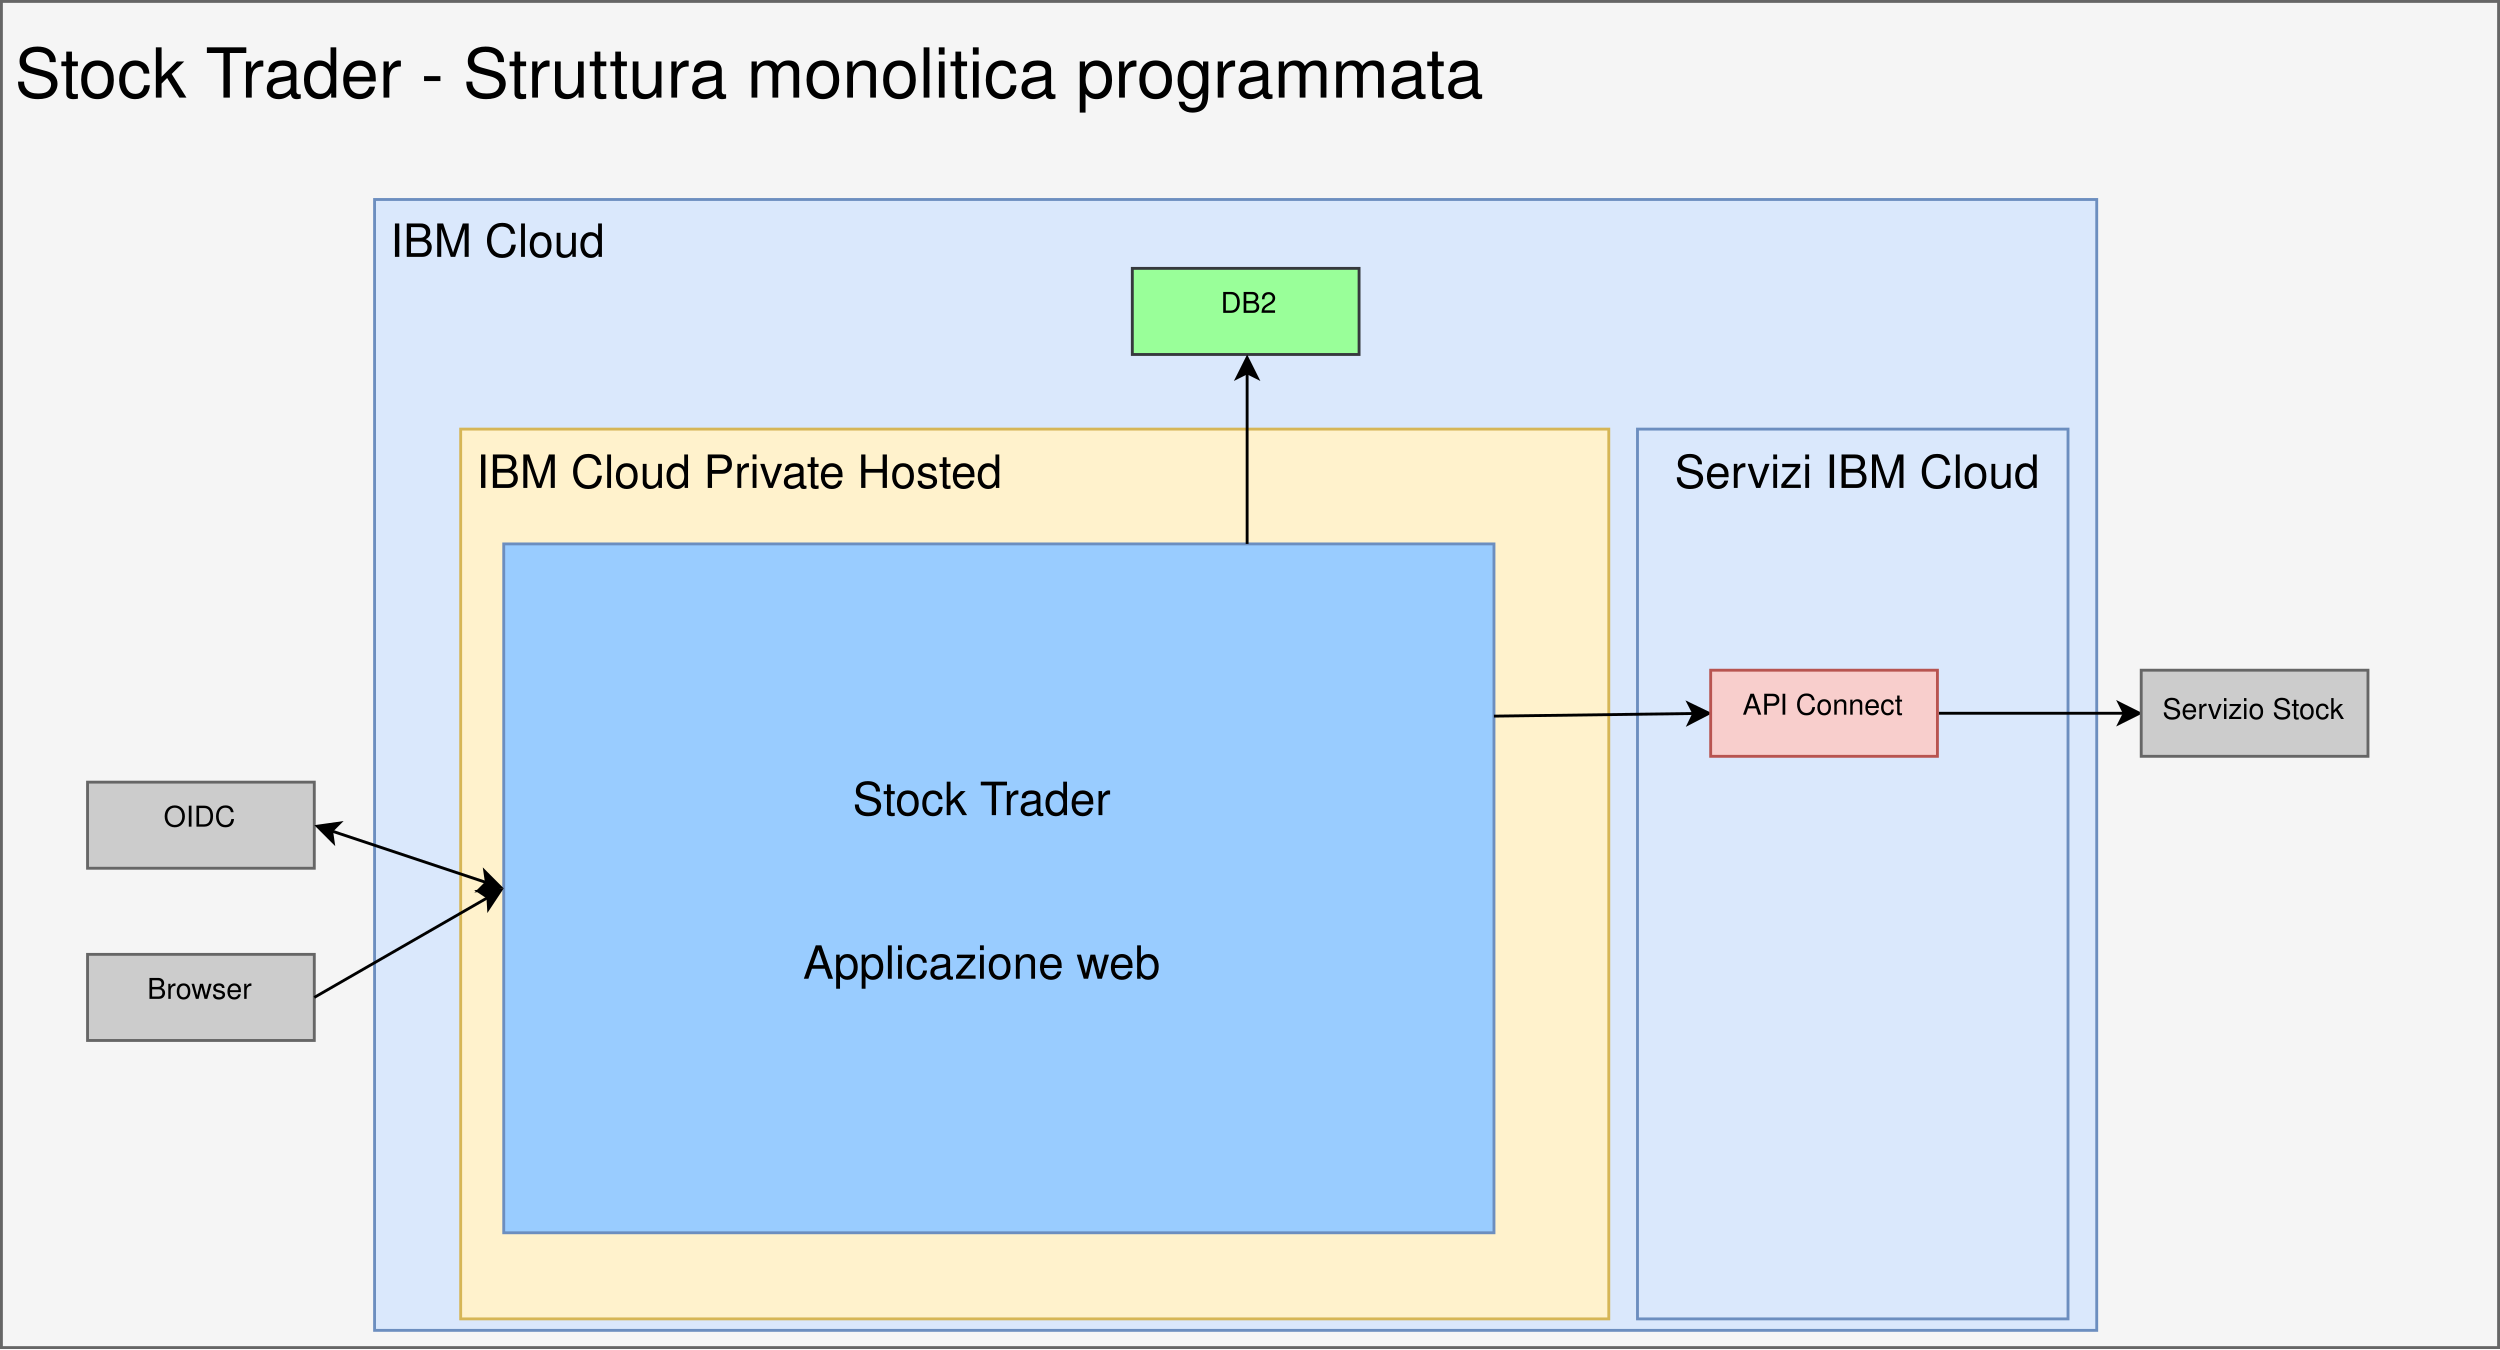
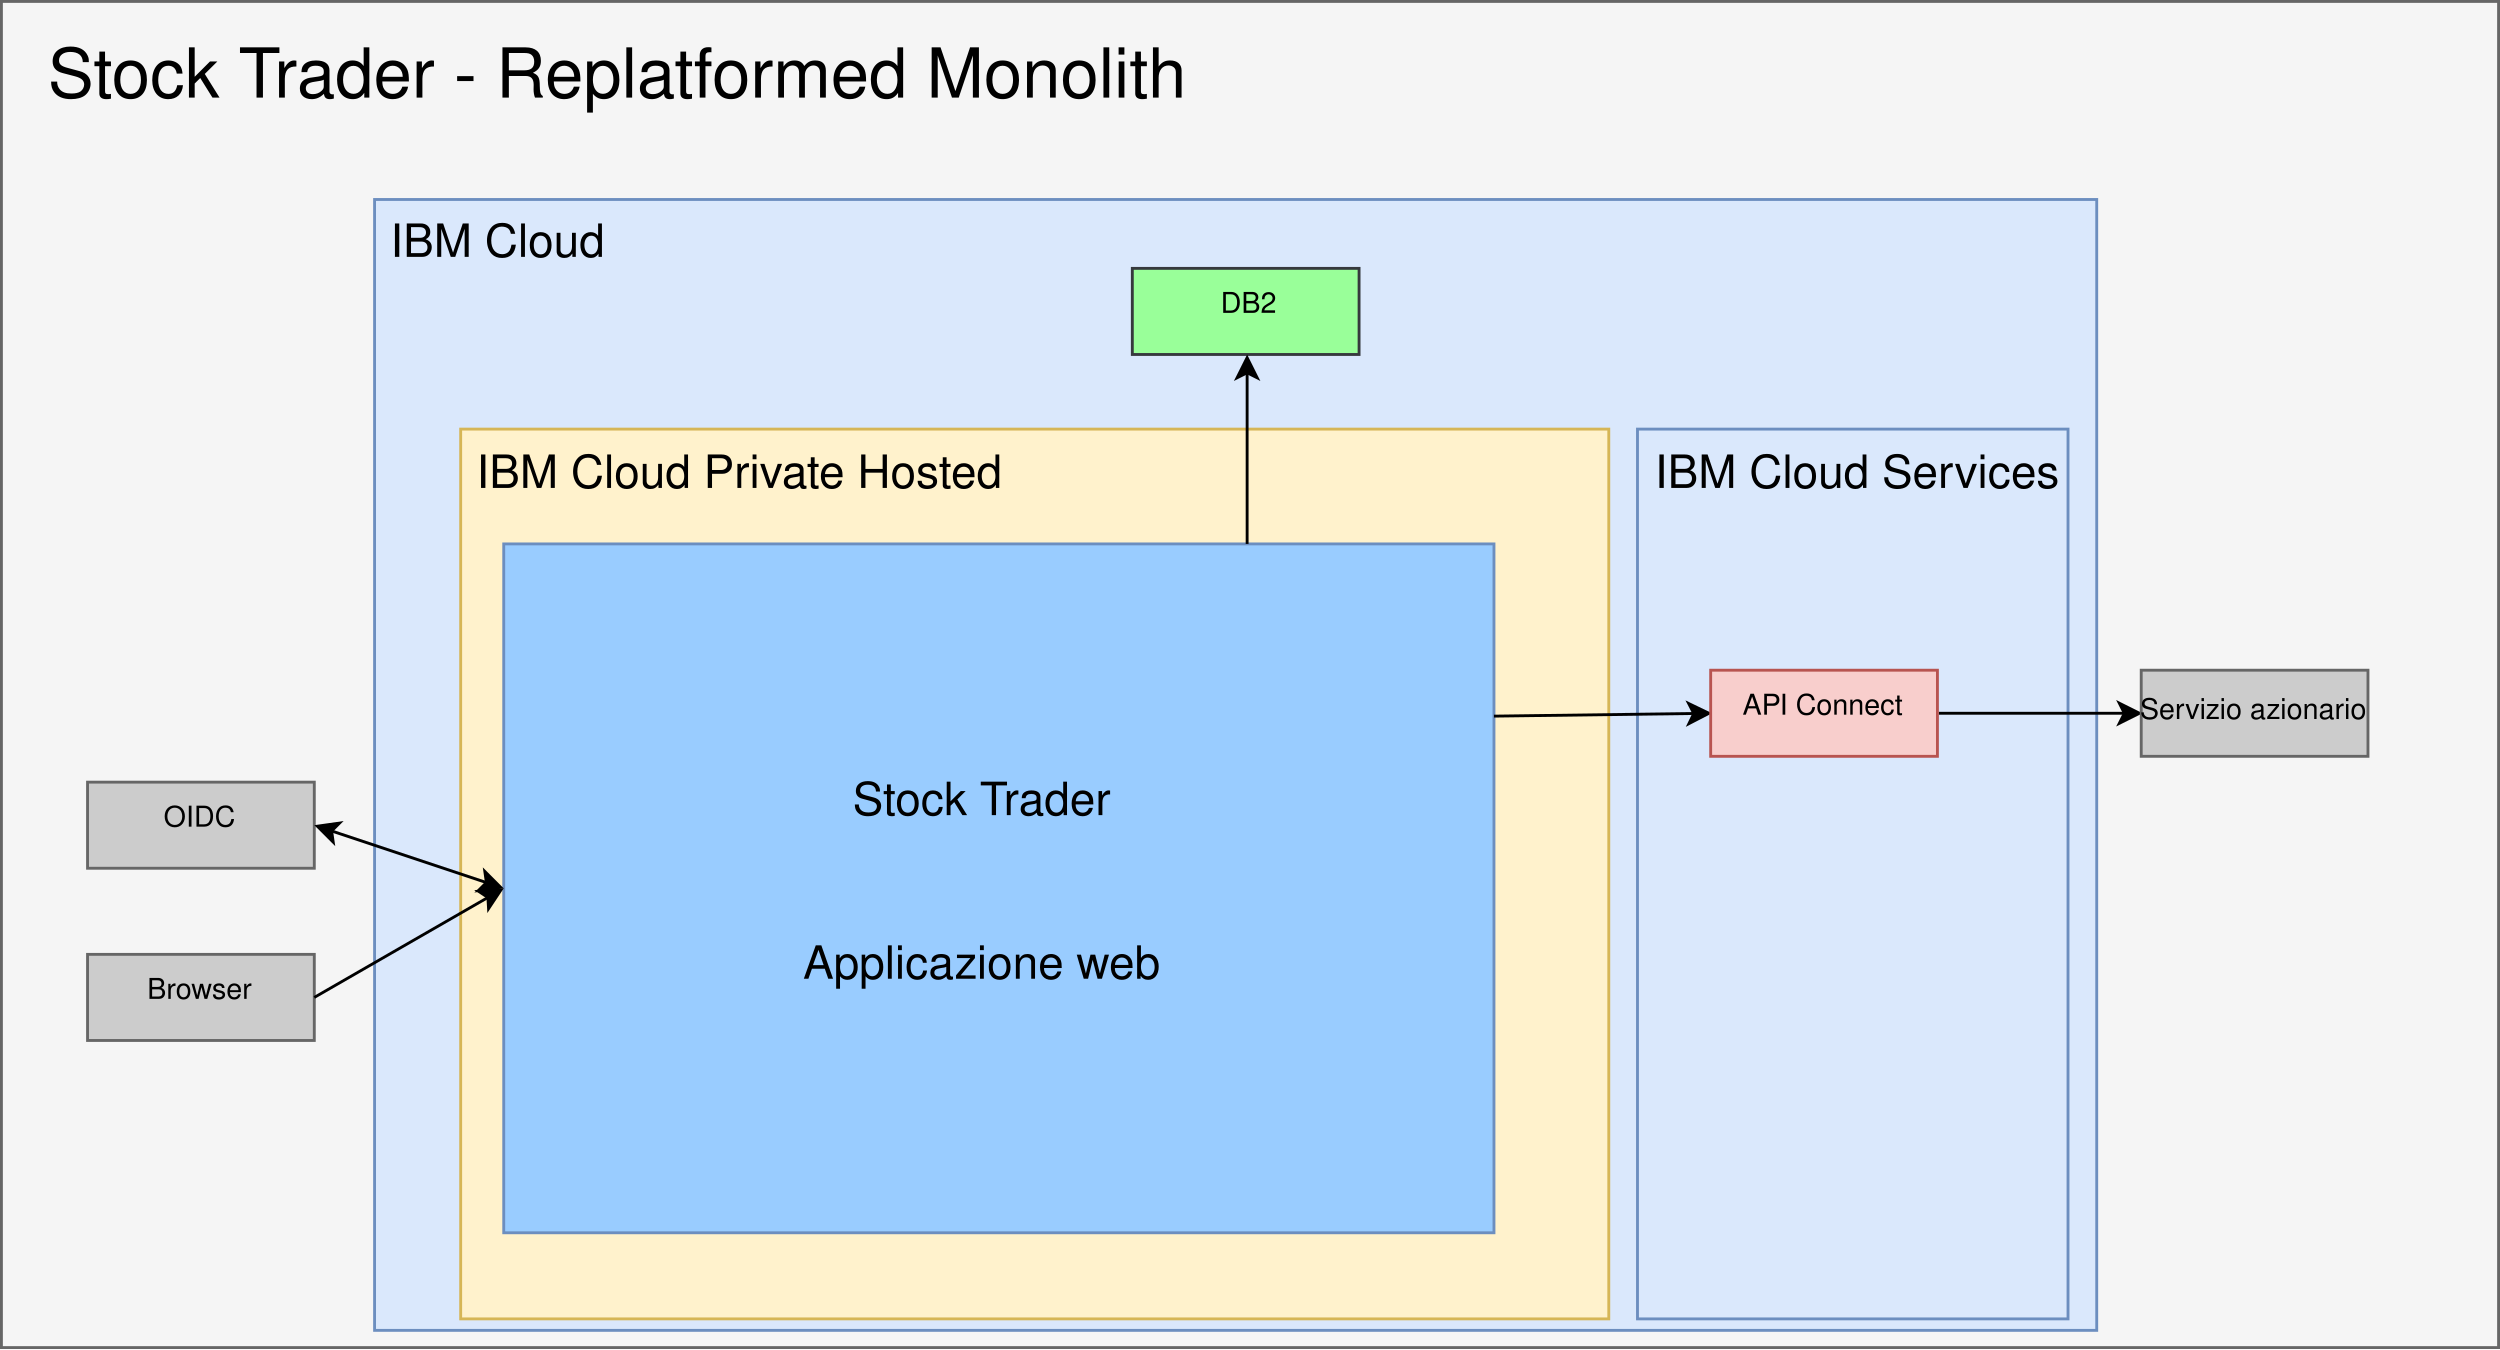
- <svg xmlns="http://www.w3.org/2000/svg" width="871px" height="470px" version="1.1" id="svg100">
-   <defs id="defs104" />
-   <g transform="translate(.5 .5)" id="g98">
-     <g pointer-events="none" id="g10">
-       <rect width="870" height="469" fill="#f5f5f5" stroke="#666" id="rect4" />
-       <rect x="130" y="69" width="600" height="394" fill="#dae8fc" stroke="#6c8ebf" id="rect6" />
-       <rect x="570" y="149" width="150" height="310" fill="#dae8fc" stroke="#6c8ebf" id="rect8" />
+ <svg xmlns="http://www.w3.org/2000/svg" width="871px" height="470px" version="1.1">
+   <g transform="translate(.5 .5)">
+     <g pointer-events="none">
+       <rect width="870" height="469" fill="#f5f5f5" stroke="#666" />
+       <rect x="130" y="69" width="600" height="394" fill="#dae8fc" stroke="#6c8ebf" />
+       <rect x="570" y="149" width="150" height="310" fill="#dae8fc" stroke="#6c8ebf" />
    </g>
-     <g font-family="Helvetica" font-size="24px" text-anchor="middle" id="g14">
-       <text x="260.5" y="33.5" id="text12">Stock Trader - Struttura monolitica programmata</text>
+     <g font-family="Helvetica" font-size="24px" text-anchor="middle">
+       <text x="214.5" y="33.5">Stock Trader - Replatformed Monolith</text>
    </g>
-     <rect x="160" y="149" width="400" height="310" fill="#fff2cc" pointer-events="none" stroke="#d6b656" id="rect16" />
-     <g font-family="Helvetica" font-size="16px" id="g20">
-       <text x="165.5" y="169.5" id="text18">IBM Cloud Private Hosted</text>
+     <rect x="160" y="149" width="400" height="310" fill="#fff2cc" pointer-events="none" stroke="#d6b656" />
+     <g font-family="Helvetica" font-size="16px">
+       <text x="165.5" y="169.5">IBM Cloud Private Hosted</text>
    </g>
-     <rect x="394" y="93" width="79" height="30" fill="#9f9" pointer-events="none" stroke="#36393d" id="rect22" />
-     <g font-family="Helvetica" font-size="10px" text-anchor="middle" id="g26">
-       <text x="434.5" y="108.5" id="text24">DB2</text>
+     <rect x="394" y="93" width="79" height="30" fill="#9f9" pointer-events="none" stroke="#36393d" />
+     <g font-family="Helvetica" font-size="10px" text-anchor="middle">
+       <text x="434.5" y="108.5">DB2</text>
    </g>
-     <g pointer-events="none" id="g40">
-       <rect x="175" y="189" width="345" height="240" fill="#9cf" stroke="#6c8ebf" id="rect28" />
-       <g stroke="#000" stroke-miterlimit="10" id="g38">
-         <path d="m520 249 69.63-0.92" fill="none" id="path30" />
-         <path d="m594.88 248.01-6.95 3.6 1.7-3.53-1.79-3.47z" id="path32" />
-         <path d="m434 189v-59.63" fill="none" id="path34" />
-         <path d="m434 124.12 3.5 7-3.5-1.75-3.5 1.75z" id="path36" />
+     <g pointer-events="none">
+       <rect x="175" y="189" width="345" height="240" fill="#9cf" stroke="#6c8ebf" />
+       <g stroke="#000" stroke-miterlimit="10">
+         <path d="m520 249 69.63-0.92" fill="none" />
+         <path d="m594.88 248.01-6.95 3.6 1.7-3.53-1.79-3.47z" />
+         <path d="m434 189v-59.63" fill="none" />
+         <path d="m434 124.12 3.5 7-3.5-1.75-3.5 1.75z" />
      </g>
    </g>
-     <g font-family="Helvetica" font-size="16px" id="g44">
-       <text x="135.5" y="89" id="text42">IBM Cloud</text>
+     <g font-family="Helvetica" font-size="16px">
+       <text x="135.5" y="89">IBM Cloud</text>
    </g>
-     <path d="m675 248h64.63" fill="none" pointer-events="none" stroke="#000" stroke-miterlimit="10" id="path46" />
-     <path d="m744.88 248-7 3.5 1.75-3.5-1.75-3.5z" pointer-events="none" stroke="#000" stroke-miterlimit="10" id="path48" />
-     <g font-family="Helvetica" font-size="16px" text-anchor="middle" id="g52">
-       <text x="646.5" y="169.5" id="text50">Servizi IBM Cloud</text>
+     <path d="m675 248h64.63" fill="none" pointer-events="none" stroke="#000" stroke-miterlimit="10" />
+     <path d="m744.88 248-7 3.5 1.75-3.5-1.75-3.5z" pointer-events="none" stroke="#000" stroke-miterlimit="10" />
+     <g font-family="Helvetica" font-size="16px" text-anchor="middle">
+       <text x="646.5" y="169.5">IBM Cloud Services</text>
    </g>
-     <rect x="595.5" y="233" width="79" height="30" fill="#f8cecc" pointer-events="none" stroke="#b85450" id="rect54" />
-     <g font-family="Helvetica" font-size="10px" text-anchor="middle" id="g58">
-       <text x="634.5" y="248.5" id="text56">API Connect</text>
+     <rect x="595.5" y="233" width="79" height="30" fill="#f8cecc" pointer-events="none" stroke="#b85450" />
+     <g font-family="Helvetica" font-size="10px" text-anchor="middle">
+       <text x="634.5" y="248.5">API Connect</text>
    </g>
-     <rect x="30" y="332" width="79" height="30" fill="#ccc" pointer-events="none" stroke="#666" id="rect60" />
-     <g font-family="Helvetica" font-size="10px" text-anchor="middle" id="g64">
-       <text x="69" y="347.5" id="text62">Browser</text>
+     <rect x="30" y="332" width="79" height="30" fill="#ccc" pointer-events="none" stroke="#666" />
+     <g font-family="Helvetica" font-size="10px" text-anchor="middle">
+       <text x="69" y="347.5">Browser</text>
    </g>
-     <rect x="30" y="272" width="79" height="30" fill="#ccc" pointer-events="none" stroke="#666" id="rect66" />
-     <g font-family="Helvetica" font-size="10px" text-anchor="middle" id="g70">
-       <text x="69" y="287.5" id="text68">OIDC</text>
+     <rect x="30" y="272" width="79" height="30" fill="#ccc" pointer-events="none" stroke="#666" />
+     <g font-family="Helvetica" font-size="10px" text-anchor="middle">
+       <text x="69" y="287.5">OIDC</text>
    </g>
-     <g pointer-events="none" id="g86">
-       <g stroke="#000" stroke-miterlimit="10" id="g82">
-         <path d="m109 347 60.48-34.82" fill="none" id="path72" />
-         <path d="m174.03 309.56-4.32 6.52-0.23-3.9-3.26-2.16z" id="path74" />
-         <path d="m115.04 289.01 53.92 17.98" fill="none" id="path76" />
-         <path d="m110.06 287.35 7.75-1.1-2.77 2.76 0.55 3.88z" id="path78" />
-         <path d="m173.94 308.65-7.75 1.1 2.77-2.76-0.55-3.88z" id="path80" />
+     <g pointer-events="none">
+       <g stroke="#000" stroke-miterlimit="10">
+         <path d="m109 347 60.48-34.82" fill="none" />
+         <path d="m174.03 309.56-4.32 6.52-0.23-3.9-3.26-2.16z" />
+         <path d="m115.04 289.01 53.92 17.98" fill="none" />
+         <path d="m110.06 287.35 7.75-1.1-2.77 2.76 0.55 3.88z" />
+         <path d="m173.94 308.65-7.75 1.1 2.77-2.76-0.55-3.88z" />
      </g>
-       <rect x="745.5" y="233" width="79" height="30" fill="#ccc" stroke="#666" id="rect84" />
+       <rect x="745.5" y="233" width="79" height="30" fill="#ccc" stroke="#666" />
    </g>
-     <g font-family="Helvetica" font-size="10px" text-anchor="middle" id="g90">
-       <text x="784.5" y="250" id="text88">Servizio Stock</text>
+     <g font-family="Helvetica" font-size="10px" text-anchor="middle">
+       <text x="784.5" y="250">Servizio azionario</text>
    </g>
-     <g font-family="Helvetica" font-size="16px" text-anchor="middle" id="g96">
-       <text x="341.5" y="283.5" id="text92">Stock Trader</text>
-       <text x="341.5" y="340.5" id="text94">Applicazione web</text>
+     <g font-family="Helvetica" font-size="16px" text-anchor="middle">
+       <text x="341.5" y="283.5">Stock Trader</text>
+       <text x="341.5" y="340.5">Applicazione web</text>
    </g>
  </g>
</svg>
